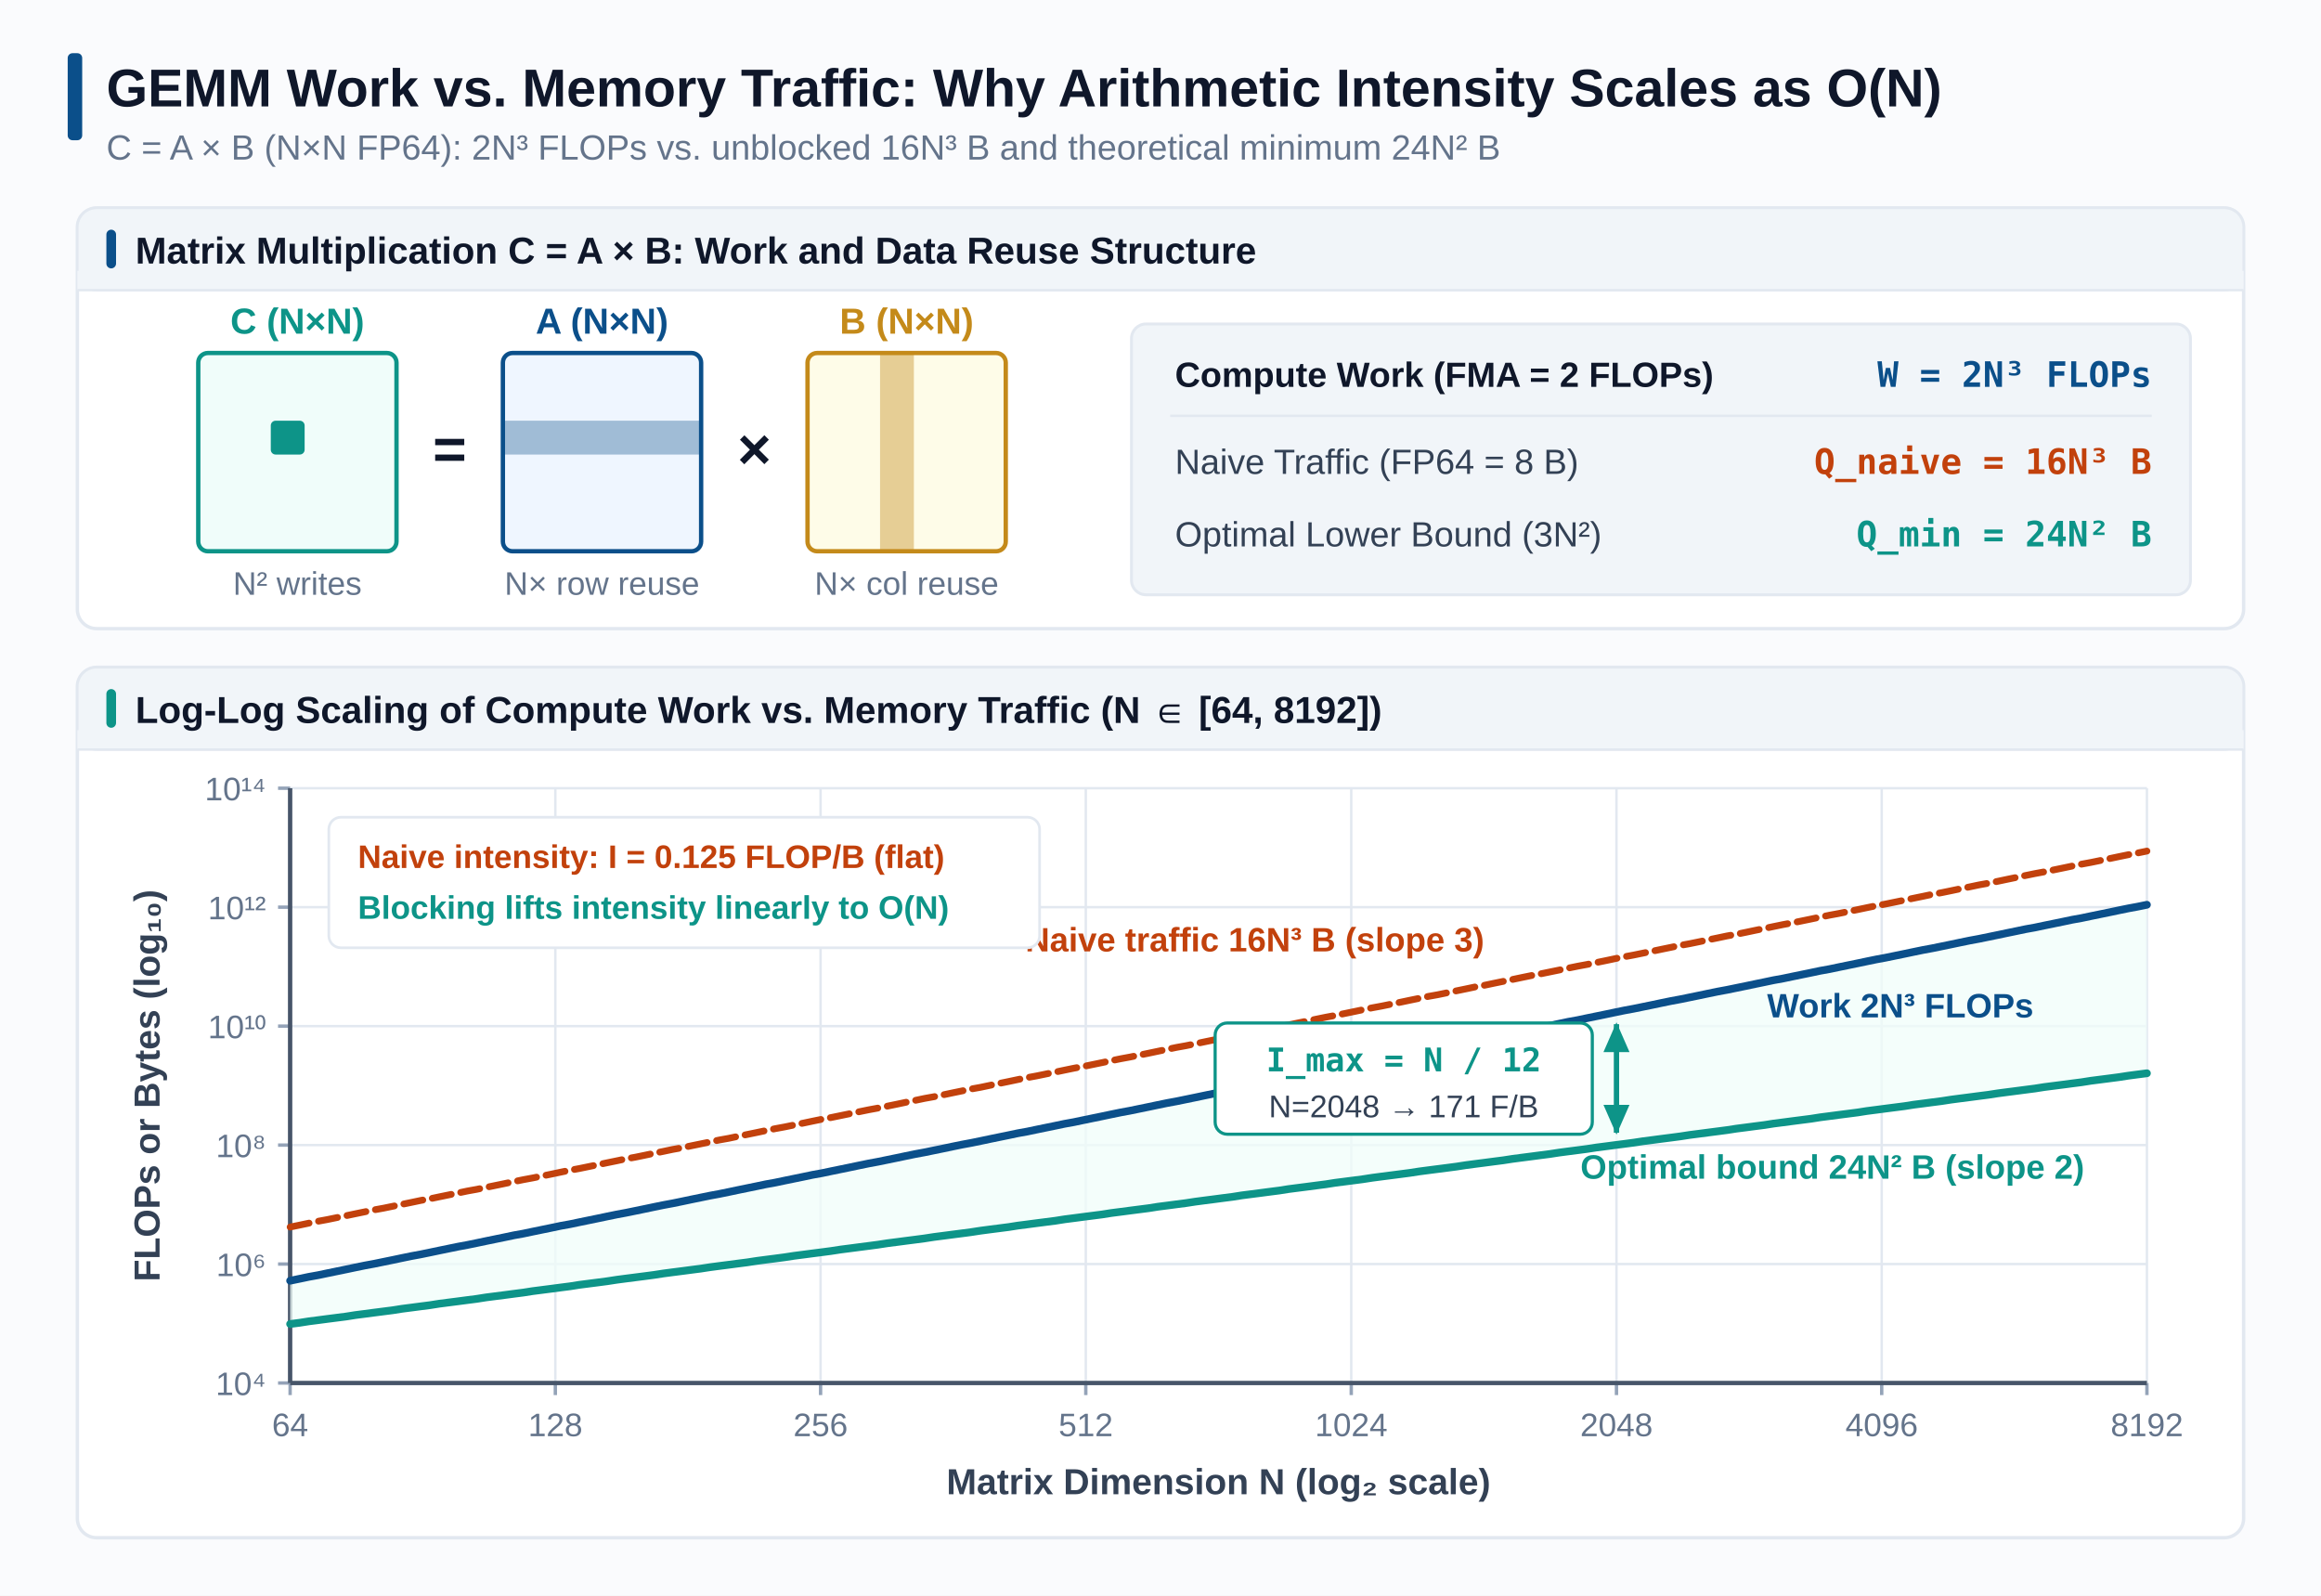
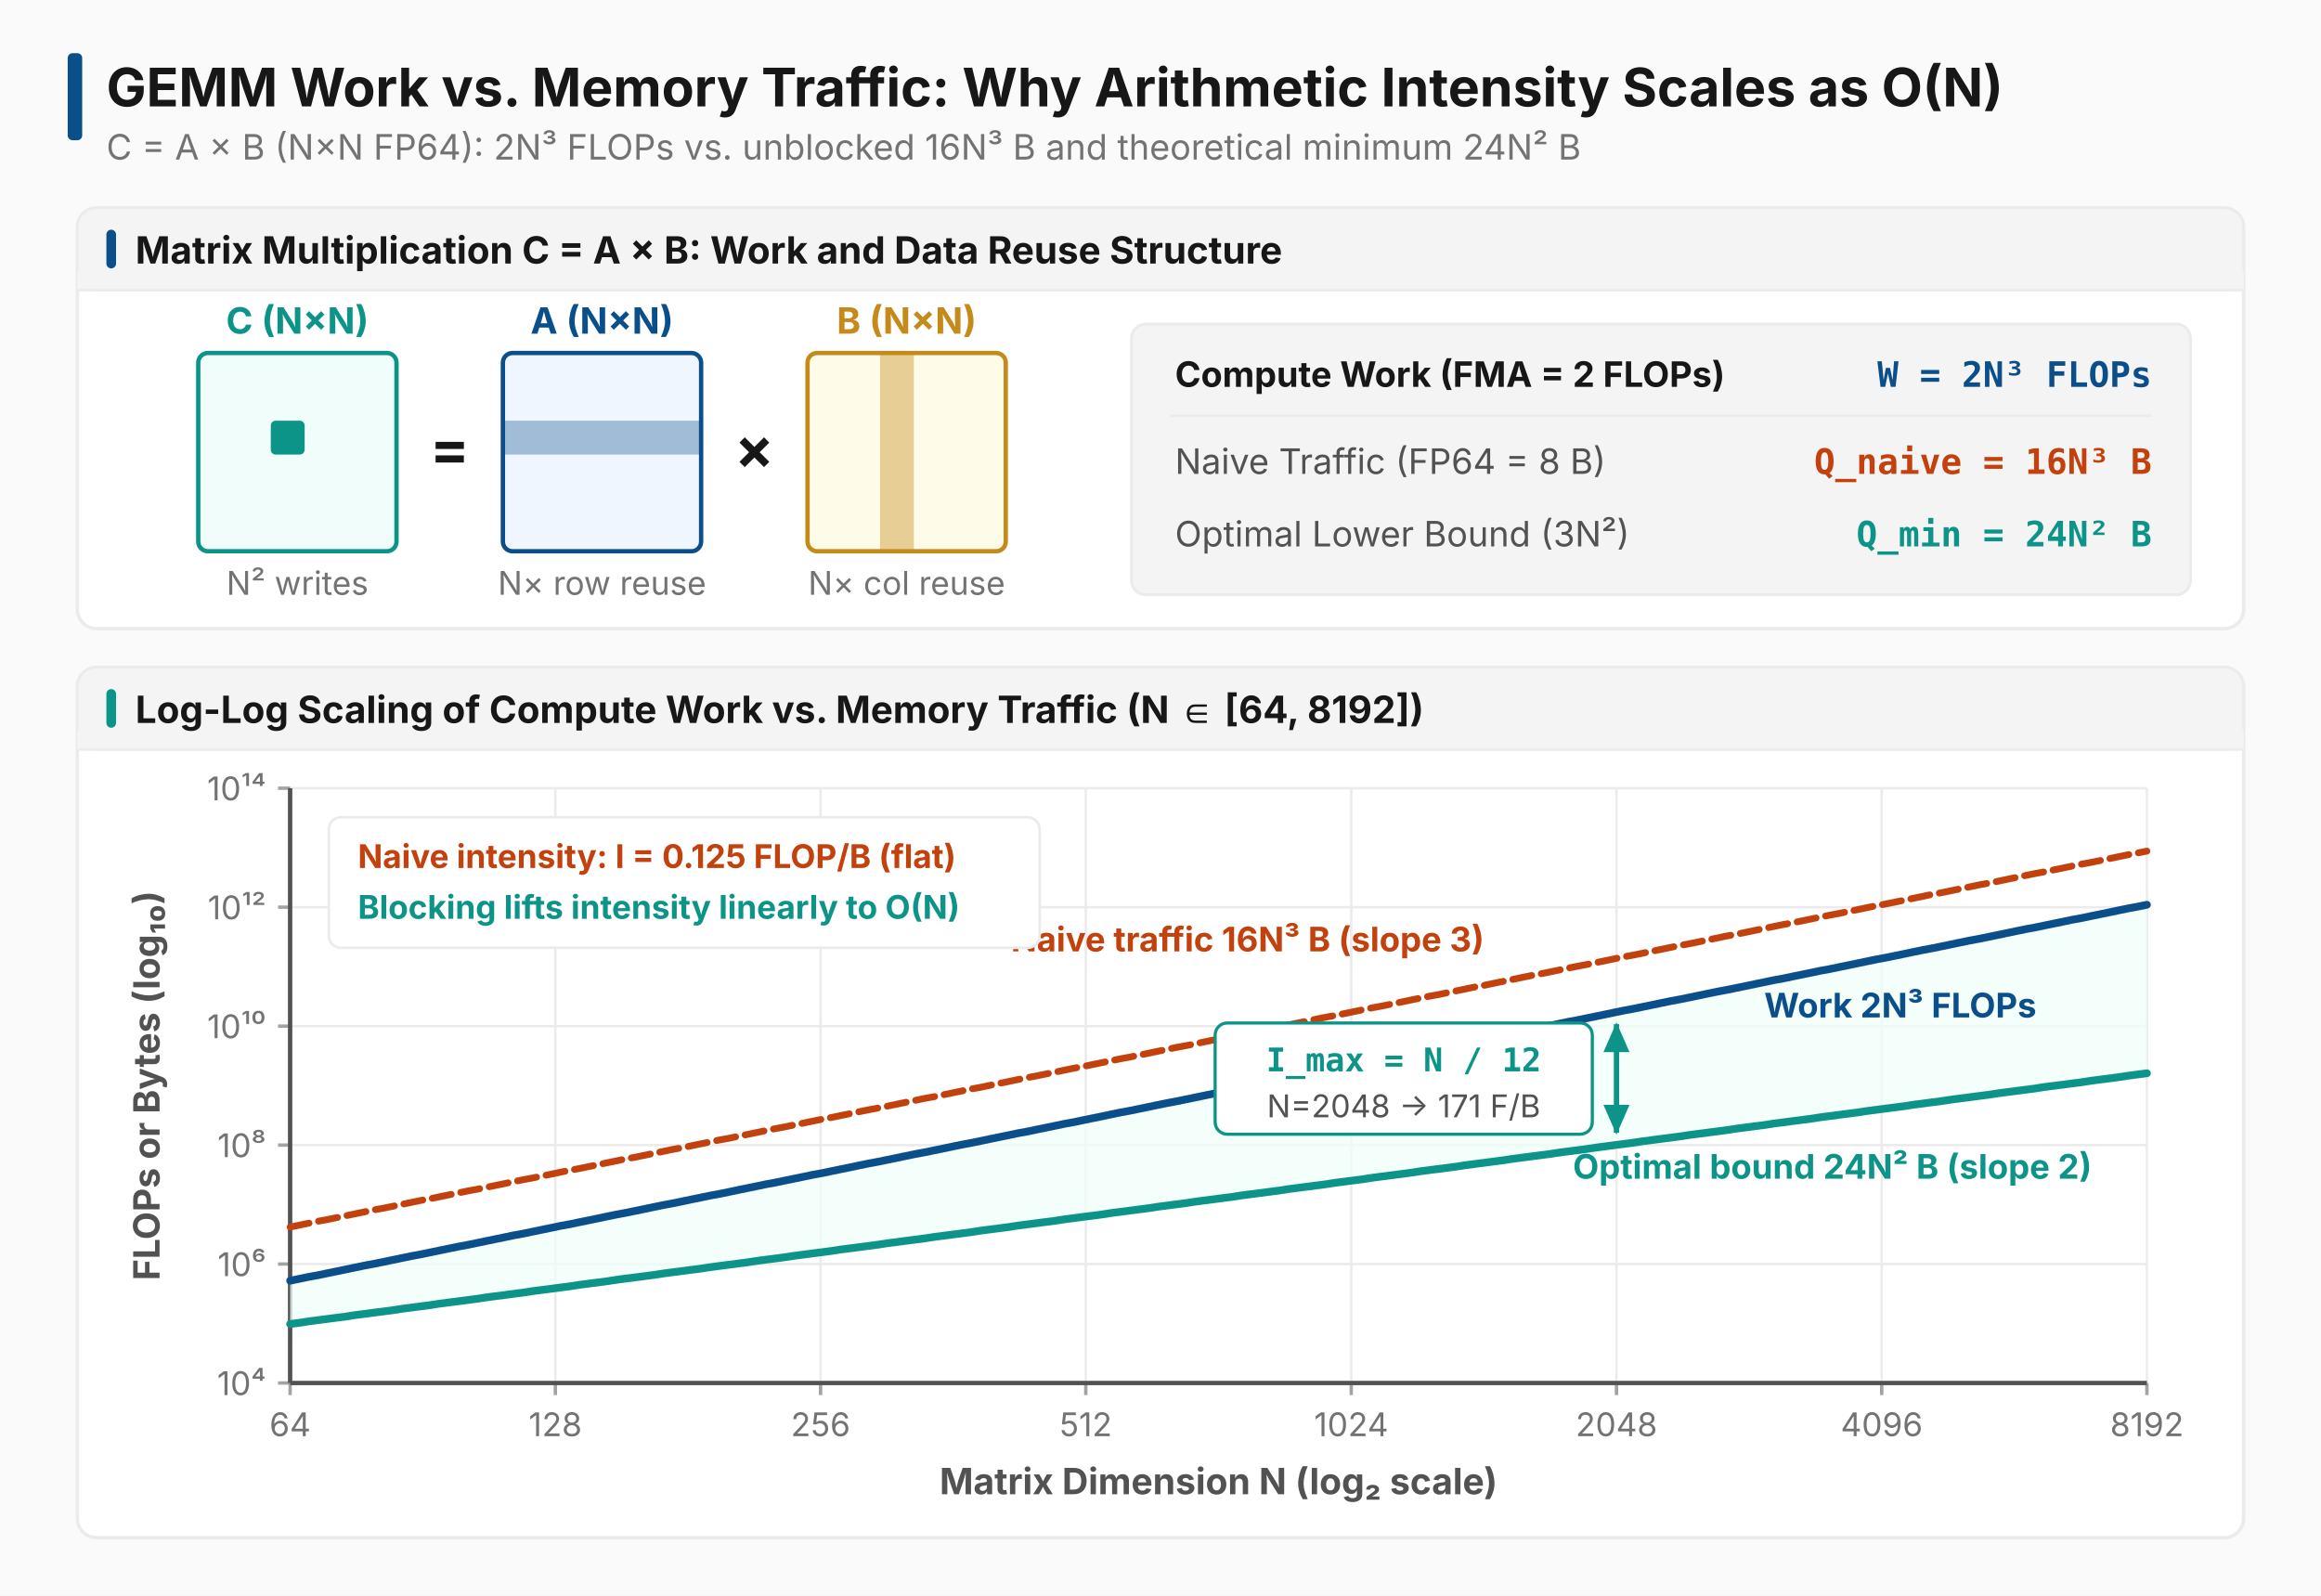
<svg xmlns="http://www.w3.org/2000/svg" width="960" height="660" viewBox="0 0 960 660">
  <defs>
    <marker id="arr" viewBox="0 0 10 10" refX="8.5" refY="5" markerWidth="7" markerHeight="7" orient="auto-start-reverse">
-       <path d="M 1 1.5 L 9 5 L 1 8.5 z" fill="#475569" />
+       <path d="M 1 1.5 L 9 5 L 1 8.5 z" fill="#525252" />
    </marker>
    <marker id="arr_blue" viewBox="0 0 10 10" refX="8.5" refY="5" markerWidth="7" markerHeight="7" orient="auto-start-reverse">
      <path d="M 1 1.5 L 9 5 L 1 8.5 z" fill="#0B4F8A" />
    </marker>
    <marker id="arr_teal" viewBox="0 0 10 10" refX="8.5" refY="5" markerWidth="7" markerHeight="7" orient="auto-start-reverse">
      <path d="M 1 1.5 L 9 5 L 1 8.5 z" fill="#0D9488" />
    </marker>
    <marker id="arr_coral" viewBox="0 0 10 10" refX="8.5" refY="5" markerWidth="7" markerHeight="7" orient="auto-start-reverse">
      <path d="M 1 1.5 L 9 5 L 1 8.5 z" fill="#C2410C" />
    </marker>
    <marker id="arr_gold" viewBox="0 0 10 10" refX="8.5" refY="5" markerWidth="7" markerHeight="7" orient="auto-start-reverse">
      <path d="M 1 1.5 L 9 5 L 1 8.5 z" fill="#C48A1A" />
    </marker>
    <marker id="arr_violet" viewBox="0 0 10 10" refX="8.5" refY="5" markerWidth="7" markerHeight="7" orient="auto-start-reverse">
      <path d="M 1 1.5 L 9 5 L 1 8.5 z" fill="#6D28D9" />
    </marker>
    <marker id="arr_muted" viewBox="0 0 10 10" refX="8.5" refY="5" markerWidth="7" markerHeight="7" orient="auto-start-reverse">
-       <path d="M 1 1.5 L 9 5 L 1 8.5 z" fill="#64748B" />
+       <path d="M 1 1.5 L 9 5 L 1 8.5 z" fill="#737373" />
    </marker>
  </defs>
-   <rect width="960" height="660" fill="#FAFBFD" />
+   <rect width="960" height="660" fill="#FAFAFA" />
  <rect x="28.0" y="22.0" width="6.0" height="36.0" rx="2.0" fill="#0B4F8A" stroke="none" stroke-width="1.5" />
-   <text x="44.0" y="44.0" font-family="Helvetica Neue, Arial, sans-serif" font-size="22" font-weight="bold" fill="#0F172A" text-anchor="start">GEMM Work vs. Memory Traffic: Why Arithmetic Intensity Scales as O(N)</text>
-   <text x="44.0" y="66.0" font-family="Helvetica Neue, Arial, sans-serif" font-size="14.5" font-weight="normal" fill="#64748B" text-anchor="start">C = A × B (N×N FP64): 2N³ FLOPs vs. unblocked 16N³ B and theoretical minimum 24N² B</text>
-   <rect x="32.0" y="86.0" width="896.0" height="174.0" rx="8.0" fill="#FFFFFF" stroke="#E2E8F0" stroke-width="1.4" />
-   <rect x="32.0" y="86.0" width="896.0" height="34.0" rx="8.0" fill="#F1F5F9" stroke="#E2E8F0" stroke-width="1.0" />
-   <rect x="32.0" y="112.0" width="896.0" height="8.0" rx="0.0" fill="#F1F5F9" stroke="none" stroke-width="1.5" />
-   <line x1="32.0" y1="120.0" x2="928.0" y2="120.0" stroke="#E2E8F0" stroke-width="1.0" />
+   <text x="44.0" y="44.0" font-family="Inter, Helvetica Neue, Arial, sans-serif" font-size="22" font-weight="bold" fill="#171717" text-anchor="start">GEMM Work vs. Memory Traffic: Why Arithmetic Intensity Scales as O(N)</text>
+   <text x="44.0" y="66.0" font-family="Inter, Helvetica Neue, Arial, sans-serif" font-size="14.5" font-weight="normal" fill="#737373" text-anchor="start">C = A × B (N×N FP64): 2N³ FLOPs vs. unblocked 16N³ B and theoretical minimum 24N² B</text>
+   <rect x="32.0" y="86.0" width="896.0" height="174.0" rx="8.0" fill="#FFFFFF" stroke="#EBEBEB" stroke-width="1.4" />
+   <rect x="32.0" y="86.0" width="896.0" height="34.0" rx="8.0" fill="#F4F4F5" stroke="#EBEBEB" stroke-width="1.0" />
+   <rect x="32.0" y="112.0" width="896.0" height="8.0" rx="0.0" fill="#F4F4F5" stroke="none" stroke-width="1.5" />
+   <line x1="32.0" y1="120.0" x2="928.0" y2="120.0" stroke="#EBEBEB" stroke-width="1.0" />
  <rect x="44.0" y="95.0" width="4.0" height="16.0" rx="2.0" fill="#0B4F8A" stroke="none" stroke-width="1.5" />
-   <text x="56.0" y="109.0" font-family="Helvetica Neue, Arial, sans-serif" font-size="15.5" font-weight="bold" fill="#0F172A" text-anchor="start">Matrix Multiplication C = A × B: Work and Data Reuse Structure</text>
+   <text x="56.0" y="109.0" font-family="Inter, Helvetica Neue, Arial, sans-serif" font-size="15.5" font-weight="bold" fill="#171717" text-anchor="start">Matrix Multiplication C = A × B: Work and Data Reuse Structure</text>
  <rect x="82.0" y="146.0" width="82.0" height="82.0" rx="4.0" fill="#F0FDFA" stroke="#0D9488" stroke-width="1.8" />
  <rect x="112.0" y="174.0" width="14.0" height="14.0" rx="2.0" fill="#0D9488" stroke="none" stroke-width="1.5" />
-   <text x="123.0" y="138.0" font-family="Helvetica Neue, Arial, sans-serif" font-size="15" font-weight="bold" fill="#0D9488" text-anchor="middle">C (N×N)</text>
-   <text x="123.0" y="246.0" font-family="Helvetica Neue, Arial, sans-serif" font-size="13.5" font-weight="normal" fill="#64748B" text-anchor="middle">N² writes</text>
-   <text x="186.0" y="194.0" font-family="Helvetica Neue, Arial, sans-serif" font-size="24" font-weight="bold" fill="#0F172A" text-anchor="middle">=</text>
+   <text x="123.0" y="138.0" font-family="Inter, Helvetica Neue, Arial, sans-serif" font-size="15" font-weight="bold" fill="#0D9488" text-anchor="middle">C (N×N)</text>
+   <text x="123.0" y="246.0" font-family="Inter, Helvetica Neue, Arial, sans-serif" font-size="13.5" font-weight="normal" fill="#737373" text-anchor="middle">N² writes</text>
+   <text x="186.0" y="194.0" font-family="Inter, Helvetica Neue, Arial, sans-serif" font-size="24" font-weight="bold" fill="#171717" text-anchor="middle">=</text>
  <rect x="208.0" y="146.0" width="82.0" height="82.0" rx="4.0" fill="#EFF6FF" stroke="#0B4F8A" stroke-width="1.8" />
  <rect x="208.0" y="174.0" width="82.0" height="14.0" rx="0.0" fill="#0B4F8A" stroke="none" stroke-width="1.5" opacity="0.35" />
-   <text x="249.0" y="138.0" font-family="Helvetica Neue, Arial, sans-serif" font-size="15" font-weight="bold" fill="#0B4F8A" text-anchor="middle">A (N×N)</text>
-   <text x="249.0" y="246.0" font-family="Helvetica Neue, Arial, sans-serif" font-size="13.5" font-weight="normal" fill="#64748B" text-anchor="middle">N× row reuse</text>
-   <text x="312.0" y="194.0" font-family="Helvetica Neue, Arial, sans-serif" font-size="24" font-weight="bold" fill="#0F172A" text-anchor="middle">×</text>
+   <text x="249.0" y="138.0" font-family="Inter, Helvetica Neue, Arial, sans-serif" font-size="15" font-weight="bold" fill="#0B4F8A" text-anchor="middle">A (N×N)</text>
+   <text x="249.0" y="246.0" font-family="Inter, Helvetica Neue, Arial, sans-serif" font-size="13.5" font-weight="normal" fill="#737373" text-anchor="middle">N× row reuse</text>
+   <text x="312.0" y="194.0" font-family="Inter, Helvetica Neue, Arial, sans-serif" font-size="24" font-weight="bold" fill="#171717" text-anchor="middle">×</text>
  <rect x="334.0" y="146.0" width="82.0" height="82.0" rx="4.0" fill="#FEFCE8" stroke="#C48A1A" stroke-width="1.8" />
  <rect x="364.0" y="146.0" width="14.0" height="82.0" rx="0.0" fill="#C48A1A" stroke="none" stroke-width="1.5" opacity="0.4" />
-   <text x="375.0" y="138.0" font-family="Helvetica Neue, Arial, sans-serif" font-size="15" font-weight="bold" fill="#C48A1A" text-anchor="middle">B (N×N)</text>
-   <text x="375.0" y="246.0" font-family="Helvetica Neue, Arial, sans-serif" font-size="13.5" font-weight="normal" fill="#64748B" text-anchor="middle">N× col reuse</text>
-   <rect x="468.0" y="134.0" width="438.0" height="112.0" rx="6.0" fill="#F1F5F9" stroke="#E2E8F0" stroke-width="1.2" />
-   <text x="486.0" y="160.0" font-family="Helvetica Neue, Arial, sans-serif" font-size="14.5" font-weight="bold" fill="#0F172A" text-anchor="start">Compute Work (FMA = 2 FLOPs)</text>
-   <text x="890.0" y="160.0" font-family="Menlo, DejaVu Sans Mono, monospace" font-size="14.5" font-weight="bold" fill="#0B4F8A" text-anchor="end">W = 2N³ FLOPs</text>
-   <line x1="484.0" y1="172.0" x2="890.0" y2="172.0" stroke="#E2E8F0" stroke-width="1.0" />
-   <text x="486.0" y="196.0" font-family="Helvetica Neue, Arial, sans-serif" font-size="14.5" font-weight="normal" fill="#334155" text-anchor="start">Naive Traffic (FP64 = 8 B)</text>
-   <text x="890.0" y="196.0" font-family="Menlo, DejaVu Sans Mono, monospace" font-size="14.5" font-weight="bold" fill="#C2410C" text-anchor="end">Q_naive = 16N³ B</text>
-   <text x="486.0" y="226.0" font-family="Helvetica Neue, Arial, sans-serif" font-size="14.5" font-weight="normal" fill="#334155" text-anchor="start">Optimal Lower Bound (3N²)</text>
-   <text x="890.0" y="226.0" font-family="Menlo, DejaVu Sans Mono, monospace" font-size="14.5" font-weight="bold" fill="#0D9488" text-anchor="end">Q_min = 24N² B</text>
-   <rect x="32.0" y="276.0" width="896.0" height="360.0" rx="8.0" fill="#FFFFFF" stroke="#E2E8F0" stroke-width="1.4" />
-   <rect x="32.0" y="276.0" width="896.0" height="34.0" rx="8.0" fill="#F1F5F9" stroke="#E2E8F0" stroke-width="1.0" />
-   <rect x="32.0" y="302.0" width="896.0" height="8.0" rx="0.0" fill="#F1F5F9" stroke="none" stroke-width="1.5" />
-   <line x1="32.0" y1="310.0" x2="928.0" y2="310.0" stroke="#E2E8F0" stroke-width="1.0" />
+   <text x="375.0" y="138.0" font-family="Inter, Helvetica Neue, Arial, sans-serif" font-size="15" font-weight="bold" fill="#C48A1A" text-anchor="middle">B (N×N)</text>
+   <text x="375.0" y="246.0" font-family="Inter, Helvetica Neue, Arial, sans-serif" font-size="13.5" font-weight="normal" fill="#737373" text-anchor="middle">N× col reuse</text>
+   <rect x="468.0" y="134.0" width="438.0" height="112.0" rx="6.0" fill="#F4F4F5" stroke="#EBEBEB" stroke-width="1.2" />
+   <text x="486.0" y="160.0" font-family="Inter, Helvetica Neue, Arial, sans-serif" font-size="14.5" font-weight="bold" fill="#171717" text-anchor="start">Compute Work (FMA = 2 FLOPs)</text>
+   <text x="890.0" y="160.0" font-family="SF Mono, Menlo, DejaVu Sans Mono, monospace" font-size="14.5" font-weight="bold" fill="#0B4F8A" text-anchor="end">W = 2N³ FLOPs</text>
+   <line x1="484.0" y1="172.0" x2="890.0" y2="172.0" stroke="#EBEBEB" stroke-width="1.0" />
+   <text x="486.0" y="196.0" font-family="Inter, Helvetica Neue, Arial, sans-serif" font-size="14.5" font-weight="normal" fill="#525252" text-anchor="start">Naive Traffic (FP64 = 8 B)</text>
+   <text x="890.0" y="196.0" font-family="SF Mono, Menlo, DejaVu Sans Mono, monospace" font-size="14.5" font-weight="bold" fill="#C2410C" text-anchor="end">Q_naive = 16N³ B</text>
+   <text x="486.0" y="226.0" font-family="Inter, Helvetica Neue, Arial, sans-serif" font-size="14.5" font-weight="normal" fill="#525252" text-anchor="start">Optimal Lower Bound (3N²)</text>
+   <text x="890.0" y="226.0" font-family="SF Mono, Menlo, DejaVu Sans Mono, monospace" font-size="14.5" font-weight="bold" fill="#0D9488" text-anchor="end">Q_min = 24N² B</text>
+   <rect x="32.0" y="276.0" width="896.0" height="360.0" rx="8.0" fill="#FFFFFF" stroke="#EBEBEB" stroke-width="1.4" />
+   <rect x="32.0" y="276.0" width="896.0" height="34.0" rx="8.0" fill="#F4F4F5" stroke="#EBEBEB" stroke-width="1.0" />
+   <rect x="32.0" y="302.0" width="896.0" height="8.0" rx="0.0" fill="#F4F4F5" stroke="none" stroke-width="1.5" />
+   <line x1="32.0" y1="310.0" x2="928.0" y2="310.0" stroke="#EBEBEB" stroke-width="1.0" />
  <rect x="44.0" y="285.0" width="4.0" height="16.0" rx="2.0" fill="#0D9488" stroke="none" stroke-width="1.5" />
-   <text x="56.0" y="299.0" font-family="Helvetica Neue, Arial, sans-serif" font-size="15.5" font-weight="bold" fill="#0F172A" text-anchor="start">Log-Log Scaling of Compute Work vs. Memory Traffic (N ∈ [64, 8192])</text>
+   <text x="56.0" y="299.0" font-family="Inter, Helvetica Neue, Arial, sans-serif" font-size="15.5" font-weight="bold" fill="#171717" text-anchor="start">Log-Log Scaling of Compute Work vs. Memory Traffic (N ∈ [64, 8192])</text>
  <rect x="120.0" y="326.0" width="768.0" height="246.0" rx="0.0" fill="#FFFFFF" stroke="none" stroke-width="1.5" />
-   <line x1="120.0" y1="326.0" x2="120.0" y2="572.0" stroke="#E2E8F0" stroke-width="1.0" />
-   <line x1="120.0" y1="572.0" x2="120.0" y2="577.0" stroke="#94A3B8" stroke-width="1.4" />
-   <text x="120.0" y="594.0" font-family="Helvetica Neue, Arial, sans-serif" font-size="13.5" font-weight="normal" fill="#64748B" text-anchor="middle">64</text>
-   <line x1="229.7" y1="326.0" x2="229.7" y2="572.0" stroke="#E2E8F0" stroke-width="1.0" />
-   <line x1="229.7" y1="572.0" x2="229.7" y2="577.0" stroke="#94A3B8" stroke-width="1.4" />
-   <text x="229.7" y="594.0" font-family="Helvetica Neue, Arial, sans-serif" font-size="13.5" font-weight="normal" fill="#64748B" text-anchor="middle">128</text>
-   <line x1="339.4" y1="326.0" x2="339.4" y2="572.0" stroke="#E2E8F0" stroke-width="1.0" />
-   <line x1="339.4" y1="572.0" x2="339.4" y2="577.0" stroke="#94A3B8" stroke-width="1.4" />
-   <text x="339.4" y="594.0" font-family="Helvetica Neue, Arial, sans-serif" font-size="13.5" font-weight="normal" fill="#64748B" text-anchor="middle">256</text>
-   <line x1="449.1" y1="326.0" x2="449.1" y2="572.0" stroke="#E2E8F0" stroke-width="1.0" />
-   <line x1="449.1" y1="572.0" x2="449.1" y2="577.0" stroke="#94A3B8" stroke-width="1.4" />
-   <text x="449.1" y="594.0" font-family="Helvetica Neue, Arial, sans-serif" font-size="13.5" font-weight="normal" fill="#64748B" text-anchor="middle">512</text>
-   <line x1="558.9" y1="326.0" x2="558.9" y2="572.0" stroke="#E2E8F0" stroke-width="1.0" />
-   <line x1="558.9" y1="572.0" x2="558.9" y2="577.0" stroke="#94A3B8" stroke-width="1.4" />
-   <text x="558.9" y="594.0" font-family="Helvetica Neue, Arial, sans-serif" font-size="13.5" font-weight="normal" fill="#64748B" text-anchor="middle">1024</text>
-   <line x1="668.6" y1="326.0" x2="668.6" y2="572.0" stroke="#E2E8F0" stroke-width="1.0" />
-   <line x1="668.6" y1="572.0" x2="668.6" y2="577.0" stroke="#94A3B8" stroke-width="1.4" />
-   <text x="668.6" y="594.0" font-family="Helvetica Neue, Arial, sans-serif" font-size="13.5" font-weight="normal" fill="#64748B" text-anchor="middle">2048</text>
-   <line x1="778.3" y1="326.0" x2="778.3" y2="572.0" stroke="#E2E8F0" stroke-width="1.0" />
-   <line x1="778.3" y1="572.0" x2="778.3" y2="577.0" stroke="#94A3B8" stroke-width="1.4" />
-   <text x="778.3" y="594.0" font-family="Helvetica Neue, Arial, sans-serif" font-size="13.5" font-weight="normal" fill="#64748B" text-anchor="middle">4096</text>
-   <line x1="888.0" y1="326.0" x2="888.0" y2="572.0" stroke="#E2E8F0" stroke-width="1.0" />
-   <line x1="888.0" y1="572.0" x2="888.0" y2="577.0" stroke="#94A3B8" stroke-width="1.4" />
-   <text x="888.0" y="594.0" font-family="Helvetica Neue, Arial, sans-serif" font-size="13.5" font-weight="normal" fill="#64748B" text-anchor="middle">8192</text>
-   <line x1="120.0" y1="572.0" x2="888.0" y2="572.0" stroke="#E2E8F0" stroke-width="1.0" />
-   <line x1="115.0" y1="572.0" x2="120.0" y2="572.0" stroke="#94A3B8" stroke-width="1.4" />
-   <text x="110.0" y="577.0" font-family="Helvetica Neue, Arial, sans-serif" font-size="13.5" font-weight="normal" fill="#64748B" text-anchor="end">10⁴</text>
-   <line x1="120.0" y1="522.8" x2="888.0" y2="522.8" stroke="#E2E8F0" stroke-width="1.0" />
-   <line x1="115.0" y1="522.8" x2="120.0" y2="522.8" stroke="#94A3B8" stroke-width="1.4" />
-   <text x="110.0" y="527.8" font-family="Helvetica Neue, Arial, sans-serif" font-size="13.5" font-weight="normal" fill="#64748B" text-anchor="end">10⁶</text>
-   <line x1="120.0" y1="473.6" x2="888.0" y2="473.6" stroke="#E2E8F0" stroke-width="1.0" />
-   <line x1="115.0" y1="473.6" x2="120.0" y2="473.6" stroke="#94A3B8" stroke-width="1.4" />
-   <text x="110.0" y="478.6" font-family="Helvetica Neue, Arial, sans-serif" font-size="13.5" font-weight="normal" fill="#64748B" text-anchor="end">10⁸</text>
-   <line x1="120.0" y1="424.4" x2="888.0" y2="424.4" stroke="#E2E8F0" stroke-width="1.0" />
-   <line x1="115.0" y1="424.4" x2="120.0" y2="424.4" stroke="#94A3B8" stroke-width="1.4" />
-   <text x="110.0" y="429.4" font-family="Helvetica Neue, Arial, sans-serif" font-size="13.5" font-weight="normal" fill="#64748B" text-anchor="end">10¹⁰</text>
-   <line x1="120.0" y1="375.2" x2="888.0" y2="375.2" stroke="#E2E8F0" stroke-width="1.0" />
-   <line x1="115.0" y1="375.2" x2="120.0" y2="375.2" stroke="#94A3B8" stroke-width="1.4" />
-   <text x="110.0" y="380.2" font-family="Helvetica Neue, Arial, sans-serif" font-size="13.5" font-weight="normal" fill="#64748B" text-anchor="end">10¹²</text>
-   <line x1="120.0" y1="326.0" x2="888.0" y2="326.0" stroke="#E2E8F0" stroke-width="1.0" />
-   <line x1="115.0" y1="326.0" x2="120.0" y2="326.0" stroke="#94A3B8" stroke-width="1.4" />
-   <text x="110.0" y="331.0" font-family="Helvetica Neue, Arial, sans-serif" font-size="13.5" font-weight="normal" fill="#64748B" text-anchor="end">10¹⁴</text>
-   <line x1="120.0" y1="572.0" x2="888.0" y2="572.0" stroke="#475569" stroke-width="1.8" />
-   <line x1="120.0" y1="326.0" x2="120.0" y2="572.0" stroke="#475569" stroke-width="1.8" />
-   <text x="504.0" y="618.0" font-family="Helvetica Neue, Arial, sans-serif" font-size="15" font-weight="bold" fill="#334155" text-anchor="middle">Matrix Dimension N (log₂ scale)</text>
-   <text x="66.0" y="449.0" font-family="Helvetica Neue, Arial, sans-serif" font-size="15" font-weight="bold" fill="#334155" text-anchor="middle" transform="rotate(-90.0 66.0 449.0)">FLOPs or Bytes (log₁₀)</text>
+   <line x1="120.0" y1="326.0" x2="120.0" y2="572.0" stroke="#EBEBEB" stroke-width="1.0" />
+   <line x1="120.0" y1="572.0" x2="120.0" y2="577.0" stroke="#A3A3A3" stroke-width="1.4" />
+   <text x="120.0" y="594.0" font-family="Inter, Helvetica Neue, Arial, sans-serif" font-size="13.5" font-weight="normal" fill="#737373" text-anchor="middle">64</text>
+   <line x1="229.7" y1="326.0" x2="229.7" y2="572.0" stroke="#EBEBEB" stroke-width="1.0" />
+   <line x1="229.7" y1="572.0" x2="229.7" y2="577.0" stroke="#A3A3A3" stroke-width="1.4" />
+   <text x="229.7" y="594.0" font-family="Inter, Helvetica Neue, Arial, sans-serif" font-size="13.5" font-weight="normal" fill="#737373" text-anchor="middle">128</text>
+   <line x1="339.4" y1="326.0" x2="339.4" y2="572.0" stroke="#EBEBEB" stroke-width="1.0" />
+   <line x1="339.4" y1="572.0" x2="339.4" y2="577.0" stroke="#A3A3A3" stroke-width="1.4" />
+   <text x="339.4" y="594.0" font-family="Inter, Helvetica Neue, Arial, sans-serif" font-size="13.5" font-weight="normal" fill="#737373" text-anchor="middle">256</text>
+   <line x1="449.1" y1="326.0" x2="449.1" y2="572.0" stroke="#EBEBEB" stroke-width="1.0" />
+   <line x1="449.1" y1="572.0" x2="449.1" y2="577.0" stroke="#A3A3A3" stroke-width="1.4" />
+   <text x="449.1" y="594.0" font-family="Inter, Helvetica Neue, Arial, sans-serif" font-size="13.5" font-weight="normal" fill="#737373" text-anchor="middle">512</text>
+   <line x1="558.9" y1="326.0" x2="558.9" y2="572.0" stroke="#EBEBEB" stroke-width="1.0" />
+   <line x1="558.9" y1="572.0" x2="558.9" y2="577.0" stroke="#A3A3A3" stroke-width="1.4" />
+   <text x="558.9" y="594.0" font-family="Inter, Helvetica Neue, Arial, sans-serif" font-size="13.5" font-weight="normal" fill="#737373" text-anchor="middle">1024</text>
+   <line x1="668.6" y1="326.0" x2="668.6" y2="572.0" stroke="#EBEBEB" stroke-width="1.0" />
+   <line x1="668.6" y1="572.0" x2="668.6" y2="577.0" stroke="#A3A3A3" stroke-width="1.4" />
+   <text x="668.6" y="594.0" font-family="Inter, Helvetica Neue, Arial, sans-serif" font-size="13.5" font-weight="normal" fill="#737373" text-anchor="middle">2048</text>
+   <line x1="778.3" y1="326.0" x2="778.3" y2="572.0" stroke="#EBEBEB" stroke-width="1.0" />
+   <line x1="778.3" y1="572.0" x2="778.3" y2="577.0" stroke="#A3A3A3" stroke-width="1.4" />
+   <text x="778.3" y="594.0" font-family="Inter, Helvetica Neue, Arial, sans-serif" font-size="13.5" font-weight="normal" fill="#737373" text-anchor="middle">4096</text>
+   <line x1="888.0" y1="326.0" x2="888.0" y2="572.0" stroke="#EBEBEB" stroke-width="1.0" />
+   <line x1="888.0" y1="572.0" x2="888.0" y2="577.0" stroke="#A3A3A3" stroke-width="1.4" />
+   <text x="888.0" y="594.0" font-family="Inter, Helvetica Neue, Arial, sans-serif" font-size="13.5" font-weight="normal" fill="#737373" text-anchor="middle">8192</text>
+   <line x1="120.0" y1="572.0" x2="888.0" y2="572.0" stroke="#EBEBEB" stroke-width="1.0" />
+   <line x1="115.0" y1="572.0" x2="120.0" y2="572.0" stroke="#A3A3A3" stroke-width="1.4" />
+   <text x="110.0" y="577.0" font-family="Inter, Helvetica Neue, Arial, sans-serif" font-size="13.5" font-weight="normal" fill="#737373" text-anchor="end">10⁴</text>
+   <line x1="120.0" y1="522.8" x2="888.0" y2="522.8" stroke="#EBEBEB" stroke-width="1.0" />
+   <line x1="115.0" y1="522.8" x2="120.0" y2="522.8" stroke="#A3A3A3" stroke-width="1.4" />
+   <text x="110.0" y="527.8" font-family="Inter, Helvetica Neue, Arial, sans-serif" font-size="13.5" font-weight="normal" fill="#737373" text-anchor="end">10⁶</text>
+   <line x1="120.0" y1="473.6" x2="888.0" y2="473.6" stroke="#EBEBEB" stroke-width="1.0" />
+   <line x1="115.0" y1="473.6" x2="120.0" y2="473.6" stroke="#A3A3A3" stroke-width="1.4" />
+   <text x="110.0" y="478.6" font-family="Inter, Helvetica Neue, Arial, sans-serif" font-size="13.5" font-weight="normal" fill="#737373" text-anchor="end">10⁸</text>
+   <line x1="120.0" y1="424.4" x2="888.0" y2="424.4" stroke="#EBEBEB" stroke-width="1.0" />
+   <line x1="115.0" y1="424.4" x2="120.0" y2="424.4" stroke="#A3A3A3" stroke-width="1.4" />
+   <text x="110.0" y="429.4" font-family="Inter, Helvetica Neue, Arial, sans-serif" font-size="13.5" font-weight="normal" fill="#737373" text-anchor="end">10¹⁰</text>
+   <line x1="120.0" y1="375.2" x2="888.0" y2="375.2" stroke="#EBEBEB" stroke-width="1.0" />
+   <line x1="115.0" y1="375.2" x2="120.0" y2="375.2" stroke="#A3A3A3" stroke-width="1.4" />
+   <text x="110.0" y="380.2" font-family="Inter, Helvetica Neue, Arial, sans-serif" font-size="13.5" font-weight="normal" fill="#737373" text-anchor="end">10¹²</text>
+   <line x1="120.0" y1="326.0" x2="888.0" y2="326.0" stroke="#EBEBEB" stroke-width="1.0" />
+   <line x1="115.0" y1="326.0" x2="120.0" y2="326.0" stroke="#A3A3A3" stroke-width="1.4" />
+   <text x="110.0" y="331.0" font-family="Inter, Helvetica Neue, Arial, sans-serif" font-size="13.5" font-weight="normal" fill="#737373" text-anchor="end">10¹⁴</text>
+   <line x1="120.0" y1="572.0" x2="888.0" y2="572.0" stroke="#525252" stroke-width="1.8" />
+   <line x1="120.0" y1="326.0" x2="120.0" y2="572.0" stroke="#525252" stroke-width="1.8" />
+   <text x="504.0" y="618.0" font-family="Inter, Helvetica Neue, Arial, sans-serif" font-size="15" font-weight="bold" fill="#525252" text-anchor="middle">Matrix Dimension N (log₂ scale)</text>
+   <text x="66.0" y="449.0" font-family="Inter, Helvetica Neue, Arial, sans-serif" font-size="15" font-weight="bold" fill="#525252" text-anchor="middle" transform="rotate(-90.0 66.0 449.0)">FLOPs or Bytes (log₁₀)</text>
  <polygon points="120.0,529.7 123.9,528.9 127.7,528.1 131.6,527.4 135.4,526.6 139.3,525.8 143.2,525.0 147.0,524.2 150.9,523.4 154.7,522.7 158.6,521.9 162.5,521.1 166.3,520.3 170.2,519.5 174.0,518.8 177.9,518.0 181.7,517.2 185.6,516.4 189.5,515.6 193.3,514.9 197.2,514.1 201.0,513.3 204.9,512.5 208.8,511.7 212.6,510.9 216.5,510.2 220.3,509.4 224.2,508.6 228.1,507.8 231.9,507.0 235.8,506.3 239.6,505.5 243.5,504.7 247.4,503.9 251.2,503.1 255.1,502.3 258.9,501.6 262.8,500.8 266.7,500.0 270.5,499.2 274.4,498.4 278.2,497.7 282.1,496.9 285.9,496.1 289.8,495.3 293.7,494.5 297.5,493.8 301.4,493.0 305.2,492.2 309.1,491.4 313.0,490.6 316.8,489.8 320.7,489.1 324.5,488.3 328.4,487.5 332.3,486.7 336.1,485.9 340.0,485.2 343.8,484.4 347.7,483.6 351.6,482.8 355.4,482.0 359.3,481.2 363.1,480.5 367.0,479.7 370.9,478.9 374.7,478.1 378.6,477.3 382.4,476.6 386.3,475.8 390.2,475.0 394.0,474.2 397.9,473.4 401.7,472.7 405.6,471.9 409.4,471.1 413.3,470.3 417.2,469.5 421.0,468.7 424.9,468.0 428.7,467.2 432.6,466.4 436.5,465.6 440.3,464.8 444.2,464.1 448.0,463.3 451.9,462.5 455.8,461.7 459.6,460.9 463.5,460.1 467.3,459.4 471.2,458.6 475.1,457.8 478.9,457.0 482.8,456.2 486.6,455.5 490.5,454.7 494.4,453.9 498.2,453.1 502.1,452.3 505.9,451.6 509.8,450.8 513.6,450.0 517.5,449.2 521.4,448.4 525.2,447.6 529.1,446.9 532.9,446.1 536.8,445.3 540.7,444.5 544.5,443.7 548.4,443.0 552.2,442.2 556.1,441.4 560.0,440.6 563.8,439.8 567.7,439.0 571.5,438.3 575.4,437.5 579.3,436.7 583.1,435.9 587.0,435.1 590.8,434.4 594.7,433.6 598.6,432.8 602.4,432.0 606.3,431.2 610.1,430.5 614.0,429.7 617.8,428.9 621.7,428.1 625.6,427.3 629.4,426.5 633.3,425.8 637.1,425.0 641.0,424.2 644.9,423.4 648.7,422.6 652.6,421.9 656.4,421.1 660.3,420.3 664.2,419.5 668.0,418.7 671.9,417.9 675.7,417.2 679.6,416.4 683.5,415.6 687.3,414.8 691.2,414.0 695.0,413.3 698.9,412.5 702.8,411.7 706.6,410.9 710.5,410.1 714.3,409.4 718.2,408.6 722.1,407.8 725.9,407.0 729.8,406.2 733.6,405.4 737.5,404.7 741.3,403.9 745.2,403.1 749.1,402.3 752.9,401.5 756.8,400.8 760.6,400.0 764.5,399.2 768.4,398.4 772.2,397.6 776.1,396.8 779.9,396.1 783.8,395.3 787.7,394.5 791.5,393.7 795.4,392.9 799.2,392.2 803.1,391.4 807.0,390.6 810.8,389.8 814.7,389.0 818.5,388.3 822.4,387.5 826.3,386.7 830.1,385.9 834.0,385.1 837.8,384.3 841.7,383.6 845.5,382.8 849.4,382.0 853.3,381.2 857.1,380.4 861.0,379.7 864.8,378.9 868.7,378.1 872.6,377.3 876.4,376.5 880.3,375.7 884.1,375.0 888.0,374.2 888.0,443.9 884.1,444.4 880.3,444.9 876.4,445.5 872.6,446.0 868.7,446.5 864.8,447.0 861.0,447.6 857.1,448.1 853.3,448.6 849.4,449.1 845.5,449.6 841.7,450.2 837.8,450.7 834.0,451.2 830.1,451.7 826.3,452.2 822.4,452.8 818.5,453.3 814.7,453.8 810.8,454.3 807.0,454.8 803.1,455.4 799.2,455.9 795.4,456.4 791.5,456.9 787.7,457.5 783.8,458.0 779.9,458.5 776.1,459.0 772.2,459.5 768.4,460.1 764.5,460.6 760.6,461.1 756.8,461.6 752.9,462.1 749.1,462.7 745.2,463.2 741.3,463.7 737.5,464.2 733.6,464.7 729.8,465.3 725.9,465.8 722.1,466.3 718.2,466.8 714.3,467.4 710.5,467.9 706.6,468.4 702.8,468.9 698.9,469.4 695.0,470.0 691.2,470.5 687.3,471.0 683.5,471.5 679.6,472.0 675.7,472.6 671.9,473.1 668.0,473.6 664.2,474.1 660.3,474.6 656.4,475.2 652.6,475.7 648.7,476.2 644.9,476.7 641.0,477.3 637.1,477.8 633.3,478.3 629.4,478.8 625.6,479.3 621.7,479.9 617.8,480.4 614.0,480.9 610.1,481.4 606.3,481.9 602.4,482.5 598.6,483.0 594.7,483.5 590.8,484.0 587.0,484.5 583.1,485.1 579.3,485.6 575.4,486.1 571.5,486.6 567.7,487.1 563.8,487.7 560.0,488.2 556.1,488.7 552.2,489.2 548.4,489.8 544.5,490.3 540.7,490.8 536.8,491.3 532.9,491.8 529.1,492.4 525.2,492.9 521.4,493.4 517.5,493.9 513.6,494.4 509.8,495.0 505.9,495.5 502.1,496.0 498.2,496.5 494.4,497.0 490.5,497.6 486.6,498.1 482.8,498.6 478.9,499.1 475.1,499.7 471.2,500.2 467.3,500.7 463.5,501.2 459.6,501.7 455.8,502.3 451.9,502.8 448.0,503.3 444.2,503.8 440.3,504.3 436.5,504.9 432.6,505.4 428.7,505.9 424.9,506.4 421.0,506.9 417.2,507.5 413.3,508.0 409.4,508.5 405.6,509.0 401.7,509.6 397.9,510.1 394.0,510.6 390.2,511.1 386.3,511.6 382.4,512.2 378.6,512.7 374.7,513.2 370.9,513.7 367.0,514.2 363.1,514.8 359.3,515.3 355.4,515.8 351.6,516.3 347.7,516.8 343.8,517.4 340.0,517.9 336.1,518.4 332.3,518.9 328.4,519.4 324.5,520.0 320.7,520.5 316.8,521.0 313.0,521.5 309.1,522.1 305.2,522.6 301.4,523.1 297.5,523.6 293.7,524.1 289.8,524.7 285.9,525.2 282.1,525.7 278.2,526.2 274.4,526.7 270.5,527.3 266.7,527.8 262.8,528.3 258.9,528.8 255.1,529.3 251.2,529.9 247.4,530.4 243.5,530.9 239.6,531.4 235.8,532.0 231.9,532.5 228.1,533.0 224.2,533.5 220.3,534.0 216.5,534.6 212.6,535.1 208.8,535.6 204.9,536.1 201.0,536.6 197.2,537.2 193.3,537.7 189.5,538.2 185.6,538.7 181.7,539.2 177.9,539.8 174.0,540.3 170.2,540.8 166.3,541.3 162.5,541.9 158.6,542.4 154.7,542.9 150.9,543.4 147.0,543.9 143.2,544.5 139.3,545.0 135.4,545.5 131.6,546.0 127.7,546.5 123.9,547.1 120.0,547.6" fill="#F0FDFA" stroke="none" stroke-width="1.2" opacity="0.75" />
  <polyline points="120.0,507.5 123.9,506.7 127.7,505.9 131.6,505.1 135.4,504.4 139.3,503.6 143.2,502.8 147.0,502.0 150.9,501.2 154.7,500.4 158.6,499.7 162.5,498.9 166.3,498.1 170.2,497.3 174.0,496.5 177.9,495.8 181.7,495.0 185.6,494.2 189.5,493.4 193.3,492.6 197.2,491.9 201.0,491.1 204.9,490.3 208.8,489.5 212.6,488.7 216.5,487.9 220.3,487.2 224.2,486.4 228.1,485.6 231.9,484.8 235.8,484.0 239.6,483.3 243.5,482.5 247.4,481.7 251.2,480.9 255.1,480.1 258.9,479.3 262.8,478.6 266.7,477.8 270.5,477.0 274.4,476.2 278.2,475.4 282.1,474.7 285.9,473.9 289.8,473.1 293.7,472.3 297.5,471.5 301.4,470.8 305.2,470.0 309.1,469.2 313.0,468.4 316.8,467.6 320.7,466.8 324.5,466.1 328.4,465.3 332.3,464.5 336.1,463.7 340.0,462.9 343.8,462.2 347.7,461.4 351.6,460.6 355.4,459.8 359.3,459.0 363.1,458.3 367.0,457.5 370.9,456.7 374.7,455.9 378.6,455.1 382.4,454.3 386.3,453.6 390.2,452.8 394.0,452.0 397.9,451.2 401.7,450.4 405.6,449.7 409.4,448.9 413.3,448.1 417.2,447.3 421.0,446.5 424.9,445.7 428.7,445.0 432.6,444.2 436.5,443.4 440.3,442.6 444.2,441.8 448.0,441.1 451.9,440.3 455.8,439.5 459.6,438.7 463.5,437.9 467.3,437.2 471.2,436.4 475.1,435.6 478.9,434.8 482.8,434.0 486.6,433.2 490.5,432.5 494.4,431.7 498.2,430.9 502.1,430.1 505.9,429.3 509.8,428.6 513.6,427.8 517.5,427.0 521.4,426.2 525.2,425.4 529.1,424.6 532.9,423.9 536.8,423.1 540.7,422.3 544.5,421.5 548.4,420.7 552.2,420.0 556.1,419.2 560.0,418.4 563.8,417.6 567.7,416.8 571.5,416.1 575.4,415.3 579.3,414.5 583.1,413.7 587.0,412.9 590.8,412.1 594.7,411.4 598.6,410.6 602.4,409.8 606.3,409.0 610.1,408.2 614.0,407.5 617.8,406.7 621.7,405.9 625.6,405.1 629.4,404.3 633.3,403.5 637.1,402.8 641.0,402.0 644.9,401.2 648.7,400.4 652.6,399.6 656.4,398.9 660.3,398.1 664.2,397.3 668.0,396.5 671.9,395.7 675.7,395.0 679.6,394.2 683.5,393.4 687.3,392.6 691.2,391.8 695.0,391.0 698.9,390.3 702.8,389.5 706.6,388.7 710.5,387.9 714.3,387.1 718.2,386.4 722.1,385.6 725.9,384.8 729.8,384.0 733.6,383.2 737.5,382.4 741.3,381.7 745.2,380.9 749.1,380.1 752.9,379.3 756.8,378.5 760.6,377.8 764.5,377.0 768.4,376.2 772.2,375.4 776.1,374.6 779.9,373.9 783.8,373.1 787.7,372.3 791.5,371.5 795.4,370.7 799.2,369.9 803.1,369.2 807.0,368.4 810.8,367.6 814.7,366.8 818.5,366.0 822.4,365.3 826.3,364.5 830.1,363.7 834.0,362.9 837.8,362.1 841.7,361.3 845.5,360.6 849.4,359.8 853.3,359.0 857.1,358.2 861.0,357.4 864.8,356.7 868.7,355.9 872.6,355.1 876.4,354.3 880.3,353.5 884.1,352.8 888.0,352.0" fill="none" stroke="#C2410C" stroke-width="2.8" stroke-linejoin="round" stroke-linecap="round" stroke-dasharray="8,4" />
  <polyline points="120.0,529.7 123.9,528.9 127.7,528.1 131.6,527.4 135.4,526.6 139.3,525.8 143.2,525.0 147.0,524.2 150.9,523.4 154.7,522.7 158.6,521.9 162.5,521.1 166.3,520.3 170.2,519.5 174.0,518.8 177.9,518.0 181.7,517.2 185.6,516.4 189.5,515.6 193.3,514.9 197.2,514.1 201.0,513.3 204.9,512.5 208.8,511.7 212.6,510.9 216.5,510.2 220.3,509.4 224.2,508.6 228.1,507.8 231.9,507.0 235.8,506.3 239.6,505.5 243.5,504.7 247.4,503.9 251.2,503.1 255.1,502.3 258.9,501.6 262.8,500.8 266.7,500.0 270.5,499.2 274.4,498.4 278.2,497.7 282.1,496.9 285.9,496.1 289.8,495.3 293.7,494.5 297.5,493.8 301.4,493.0 305.2,492.2 309.1,491.4 313.0,490.6 316.8,489.8 320.7,489.1 324.5,488.3 328.4,487.5 332.3,486.7 336.1,485.9 340.0,485.2 343.8,484.4 347.7,483.6 351.6,482.8 355.4,482.0 359.3,481.2 363.1,480.5 367.0,479.7 370.9,478.9 374.7,478.1 378.6,477.3 382.4,476.6 386.3,475.8 390.2,475.0 394.0,474.2 397.9,473.4 401.7,472.7 405.6,471.9 409.4,471.1 413.3,470.3 417.2,469.5 421.0,468.7 424.9,468.0 428.7,467.2 432.6,466.4 436.5,465.6 440.3,464.8 444.2,464.1 448.0,463.3 451.9,462.5 455.8,461.7 459.6,460.9 463.5,460.1 467.3,459.4 471.2,458.6 475.1,457.8 478.9,457.0 482.8,456.2 486.6,455.5 490.5,454.7 494.4,453.9 498.2,453.1 502.1,452.3 505.9,451.6 509.8,450.8 513.6,450.0 517.5,449.2 521.4,448.4 525.2,447.6 529.1,446.9 532.9,446.1 536.8,445.3 540.7,444.5 544.5,443.7 548.4,443.0 552.2,442.2 556.1,441.4 560.0,440.6 563.8,439.8 567.7,439.0 571.5,438.3 575.4,437.5 579.3,436.7 583.1,435.9 587.0,435.1 590.8,434.4 594.7,433.6 598.6,432.8 602.4,432.0 606.3,431.2 610.1,430.5 614.0,429.7 617.8,428.9 621.7,428.1 625.6,427.3 629.4,426.5 633.3,425.8 637.1,425.0 641.0,424.2 644.9,423.4 648.7,422.6 652.6,421.9 656.4,421.1 660.3,420.3 664.2,419.5 668.0,418.7 671.9,417.9 675.7,417.2 679.6,416.4 683.5,415.6 687.3,414.8 691.2,414.0 695.0,413.3 698.9,412.5 702.8,411.7 706.6,410.9 710.5,410.1 714.3,409.4 718.2,408.6 722.1,407.8 725.9,407.0 729.8,406.2 733.6,405.4 737.5,404.7 741.3,403.9 745.2,403.1 749.1,402.3 752.9,401.5 756.8,400.8 760.6,400.0 764.5,399.2 768.4,398.4 772.2,397.6 776.1,396.8 779.9,396.1 783.8,395.3 787.7,394.5 791.5,393.7 795.4,392.9 799.2,392.2 803.1,391.4 807.0,390.6 810.8,389.8 814.7,389.0 818.5,388.3 822.4,387.5 826.3,386.7 830.1,385.9 834.0,385.1 837.8,384.3 841.7,383.6 845.5,382.8 849.4,382.0 853.3,381.2 857.1,380.4 861.0,379.7 864.8,378.9 868.7,378.1 872.6,377.3 876.4,376.5 880.3,375.7 884.1,375.0 888.0,374.2" fill="none" stroke="#0B4F8A" stroke-width="3.2" stroke-linejoin="round" stroke-linecap="round" />
  <polyline points="120.0,547.6 123.9,547.1 127.7,546.5 131.6,546.0 135.4,545.5 139.3,545.0 143.2,544.5 147.0,543.9 150.9,543.4 154.7,542.9 158.6,542.4 162.5,541.9 166.3,541.3 170.2,540.8 174.0,540.3 177.9,539.8 181.7,539.2 185.6,538.7 189.5,538.2 193.3,537.7 197.2,537.2 201.0,536.6 204.9,536.1 208.8,535.6 212.6,535.1 216.5,534.6 220.3,534.0 224.2,533.5 228.1,533.0 231.9,532.5 235.8,532.0 239.6,531.4 243.5,530.9 247.4,530.4 251.2,529.9 255.1,529.3 258.9,528.8 262.8,528.3 266.7,527.8 270.5,527.3 274.4,526.7 278.2,526.2 282.1,525.7 285.9,525.2 289.8,524.7 293.7,524.1 297.5,523.6 301.4,523.1 305.2,522.6 309.1,522.1 313.0,521.5 316.8,521.0 320.7,520.5 324.5,520.0 328.4,519.4 332.3,518.9 336.1,518.4 340.0,517.9 343.8,517.4 347.7,516.8 351.6,516.3 355.4,515.8 359.3,515.3 363.1,514.8 367.0,514.2 370.9,513.7 374.7,513.2 378.6,512.7 382.4,512.2 386.3,511.6 390.2,511.1 394.0,510.6 397.9,510.1 401.7,509.6 405.6,509.0 409.4,508.5 413.3,508.0 417.2,507.5 421.0,506.9 424.9,506.4 428.7,505.9 432.6,505.4 436.5,504.9 440.3,504.3 444.2,503.8 448.0,503.3 451.9,502.8 455.8,502.3 459.6,501.7 463.5,501.2 467.3,500.7 471.2,500.2 475.1,499.7 478.9,499.1 482.8,498.6 486.6,498.1 490.5,497.6 494.4,497.0 498.2,496.5 502.1,496.0 505.9,495.5 509.8,495.0 513.6,494.4 517.5,493.9 521.4,493.4 525.2,492.9 529.1,492.4 532.9,491.8 536.8,491.3 540.7,490.8 544.5,490.3 548.4,489.8 552.2,489.2 556.1,488.7 560.0,488.2 563.8,487.7 567.7,487.1 571.5,486.6 575.4,486.1 579.3,485.6 583.1,485.1 587.0,484.5 590.8,484.0 594.7,483.5 598.6,483.0 602.4,482.5 606.3,481.9 610.1,481.4 614.0,480.9 617.8,480.4 621.7,479.9 625.6,479.3 629.4,478.8 633.3,478.3 637.1,477.8 641.0,477.3 644.9,476.7 648.7,476.2 652.6,475.7 656.4,475.2 660.3,474.6 664.2,474.1 668.0,473.6 671.9,473.1 675.7,472.6 679.6,472.0 683.5,471.5 687.3,471.0 691.2,470.5 695.0,470.0 698.9,469.4 702.8,468.9 706.6,468.4 710.5,467.9 714.3,467.4 718.2,466.8 722.1,466.3 725.9,465.8 729.8,465.3 733.6,464.7 737.5,464.2 741.3,463.7 745.2,463.2 749.1,462.7 752.9,462.1 756.8,461.6 760.6,461.1 764.5,460.6 768.4,460.1 772.2,459.5 776.1,459.0 779.9,458.5 783.8,458.0 787.7,457.5 791.5,456.9 795.4,456.4 799.2,455.9 803.1,455.4 807.0,454.8 810.8,454.3 814.7,453.8 818.5,453.3 822.4,452.8 826.3,452.2 830.1,451.7 834.0,451.2 837.8,450.7 841.7,450.2 845.5,449.6 849.4,449.1 853.3,448.6 857.1,448.1 861.0,447.6 864.8,447.0 868.7,446.5 872.6,446.0 876.4,445.5 880.3,444.9 884.1,444.4 888.0,443.9" fill="none" stroke="#0D9488" stroke-width="3.2" stroke-linejoin="round" stroke-linecap="round" />
  <line x1="668.6" y1="423.6" x2="668.6" y2="468.5" stroke="#0D9488" stroke-width="2.2" marker-start="url(#arr_teal)" marker-end="url(#arr_teal)" />
  <rect x="502.6" y="423.1" width="156.0" height="46.0" rx="5.0" fill="#FFFFFF" stroke="#0D9488" stroke-width="1.3" />
-   <text x="580.6" y="443.1" font-family="Menlo, DejaVu Sans Mono, monospace" font-size="13.5" font-weight="bold" fill="#0D9488" text-anchor="middle">I_max = N / 12</text>
-   <text x="580.6" y="462.1" font-family="Helvetica Neue, Arial, sans-serif" font-size="13" font-weight="normal" fill="#334155" text-anchor="middle">N=2048 → 171 F/B</text>
-   <text x="613.9" y="393.5" font-family="Helvetica Neue, Arial, sans-serif" font-size="14" font-weight="bold" fill="#C2410C" text-anchor="end">Naive traffic 16N³ B (slope 3)</text>
-   <text x="786.0" y="420.8" font-family="Helvetica Neue, Arial, sans-serif" font-size="14" font-weight="bold" fill="#0B4F8A" text-anchor="middle">Work 2N³ FLOPs</text>
-   <text x="757.9" y="487.5" font-family="Helvetica Neue, Arial, sans-serif" font-size="14" font-weight="bold" fill="#0D9488" text-anchor="middle">Optimal bound 24N² B (slope 2)</text>
-   <rect x="136.0" y="338.0" width="294.0" height="54.0" rx="5.0" fill="#FFFFFF" stroke="#E2E8F0" stroke-width="1.1" />
-   <text x="148.0" y="359.0" font-family="Helvetica Neue, Arial, sans-serif" font-size="13.5" font-weight="bold" fill="#C2410C" text-anchor="start">Naive intensity: I = 0.125 FLOP/B (flat)</text>
-   <text x="148.0" y="380.0" font-family="Helvetica Neue, Arial, sans-serif" font-size="13.5" font-weight="bold" fill="#0D9488" text-anchor="start">Blocking lifts intensity linearly to O(N)</text>
+   <text x="580.6" y="443.1" font-family="SF Mono, Menlo, DejaVu Sans Mono, monospace" font-size="13.5" font-weight="bold" fill="#0D9488" text-anchor="middle">I_max = N / 12</text>
+   <text x="580.6" y="462.1" font-family="Inter, Helvetica Neue, Arial, sans-serif" font-size="13" font-weight="normal" fill="#525252" text-anchor="middle">N=2048 → 171 F/B</text>
+   <text x="613.9" y="393.5" font-family="Inter, Helvetica Neue, Arial, sans-serif" font-size="14" font-weight="bold" fill="#C2410C" text-anchor="end">Naive traffic 16N³ B (slope 3)</text>
+   <text x="786.0" y="420.8" font-family="Inter, Helvetica Neue, Arial, sans-serif" font-size="14" font-weight="bold" fill="#0B4F8A" text-anchor="middle">Work 2N³ FLOPs</text>
+   <text x="757.9" y="487.5" font-family="Inter, Helvetica Neue, Arial, sans-serif" font-size="14" font-weight="bold" fill="#0D9488" text-anchor="middle">Optimal bound 24N² B (slope 2)</text>
+   <rect x="136.0" y="338.0" width="294.0" height="54.0" rx="5.0" fill="#FFFFFF" stroke="#EBEBEB" stroke-width="1.1" />
+   <text x="148.0" y="359.0" font-family="Inter, Helvetica Neue, Arial, sans-serif" font-size="13.5" font-weight="bold" fill="#C2410C" text-anchor="start">Naive intensity: I = 0.125 FLOP/B (flat)</text>
+   <text x="148.0" y="380.0" font-family="Inter, Helvetica Neue, Arial, sans-serif" font-size="13.5" font-weight="bold" fill="#0D9488" text-anchor="start">Blocking lifts intensity linearly to O(N)</text>
</svg>
